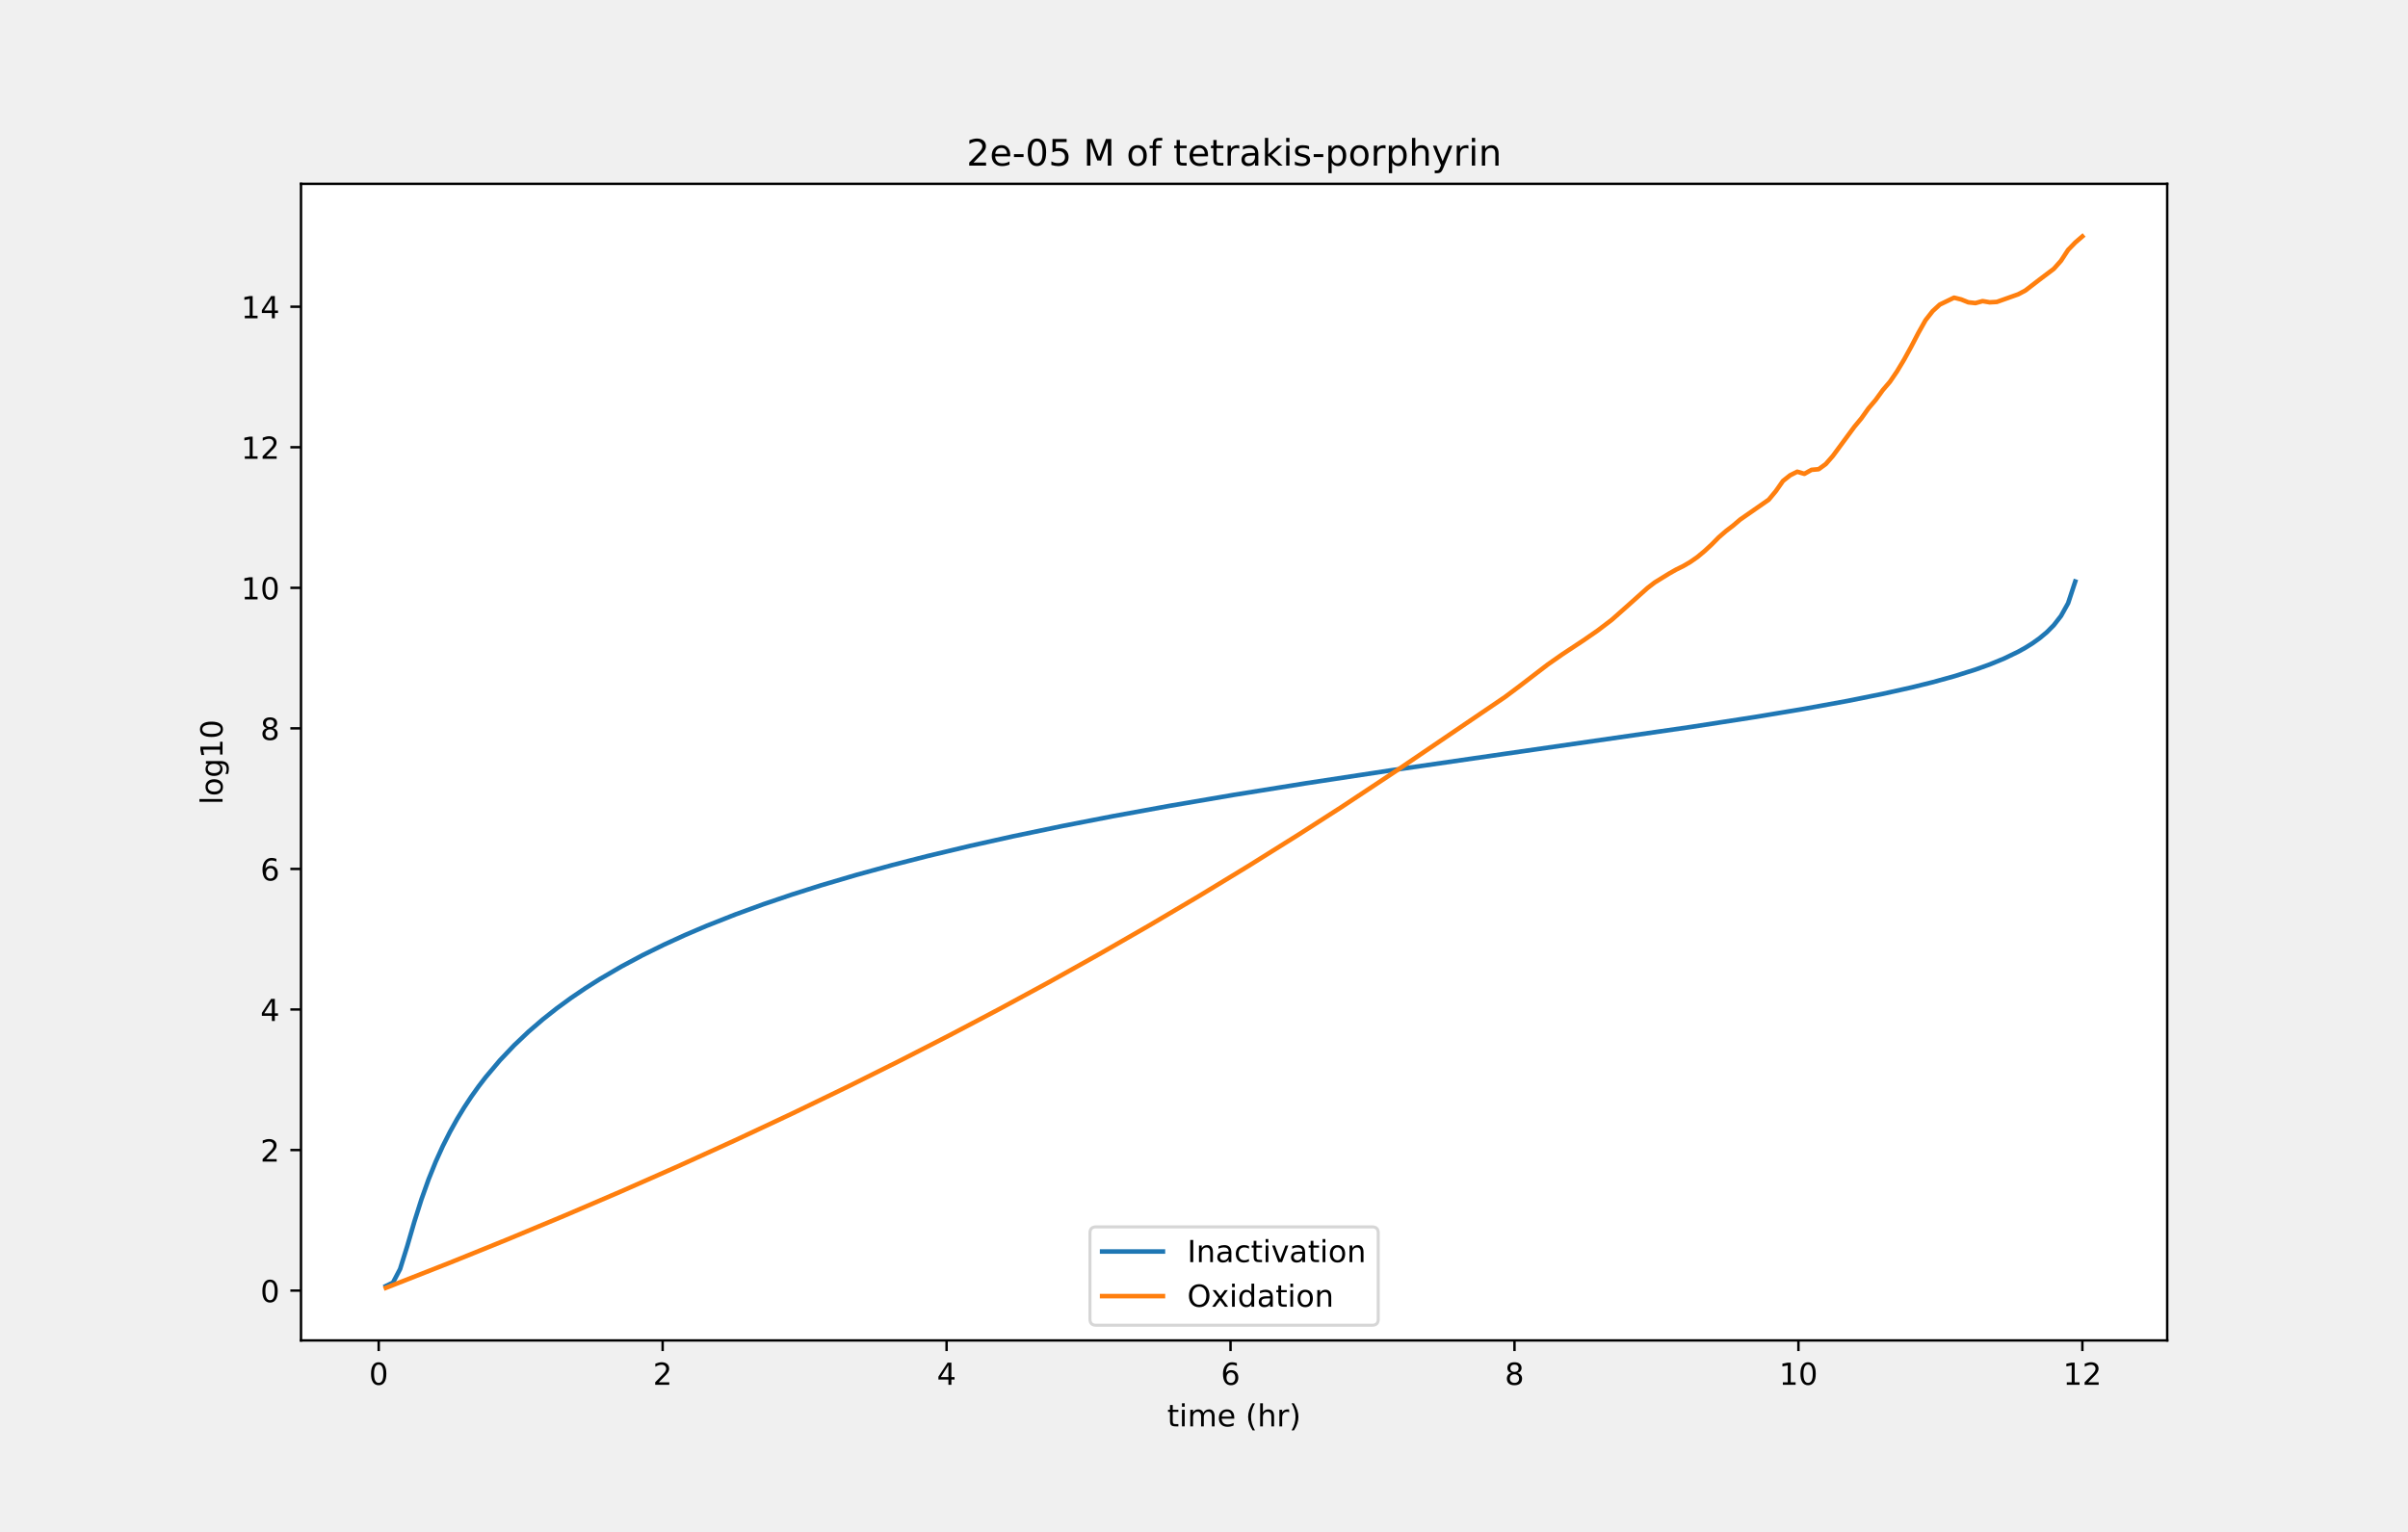
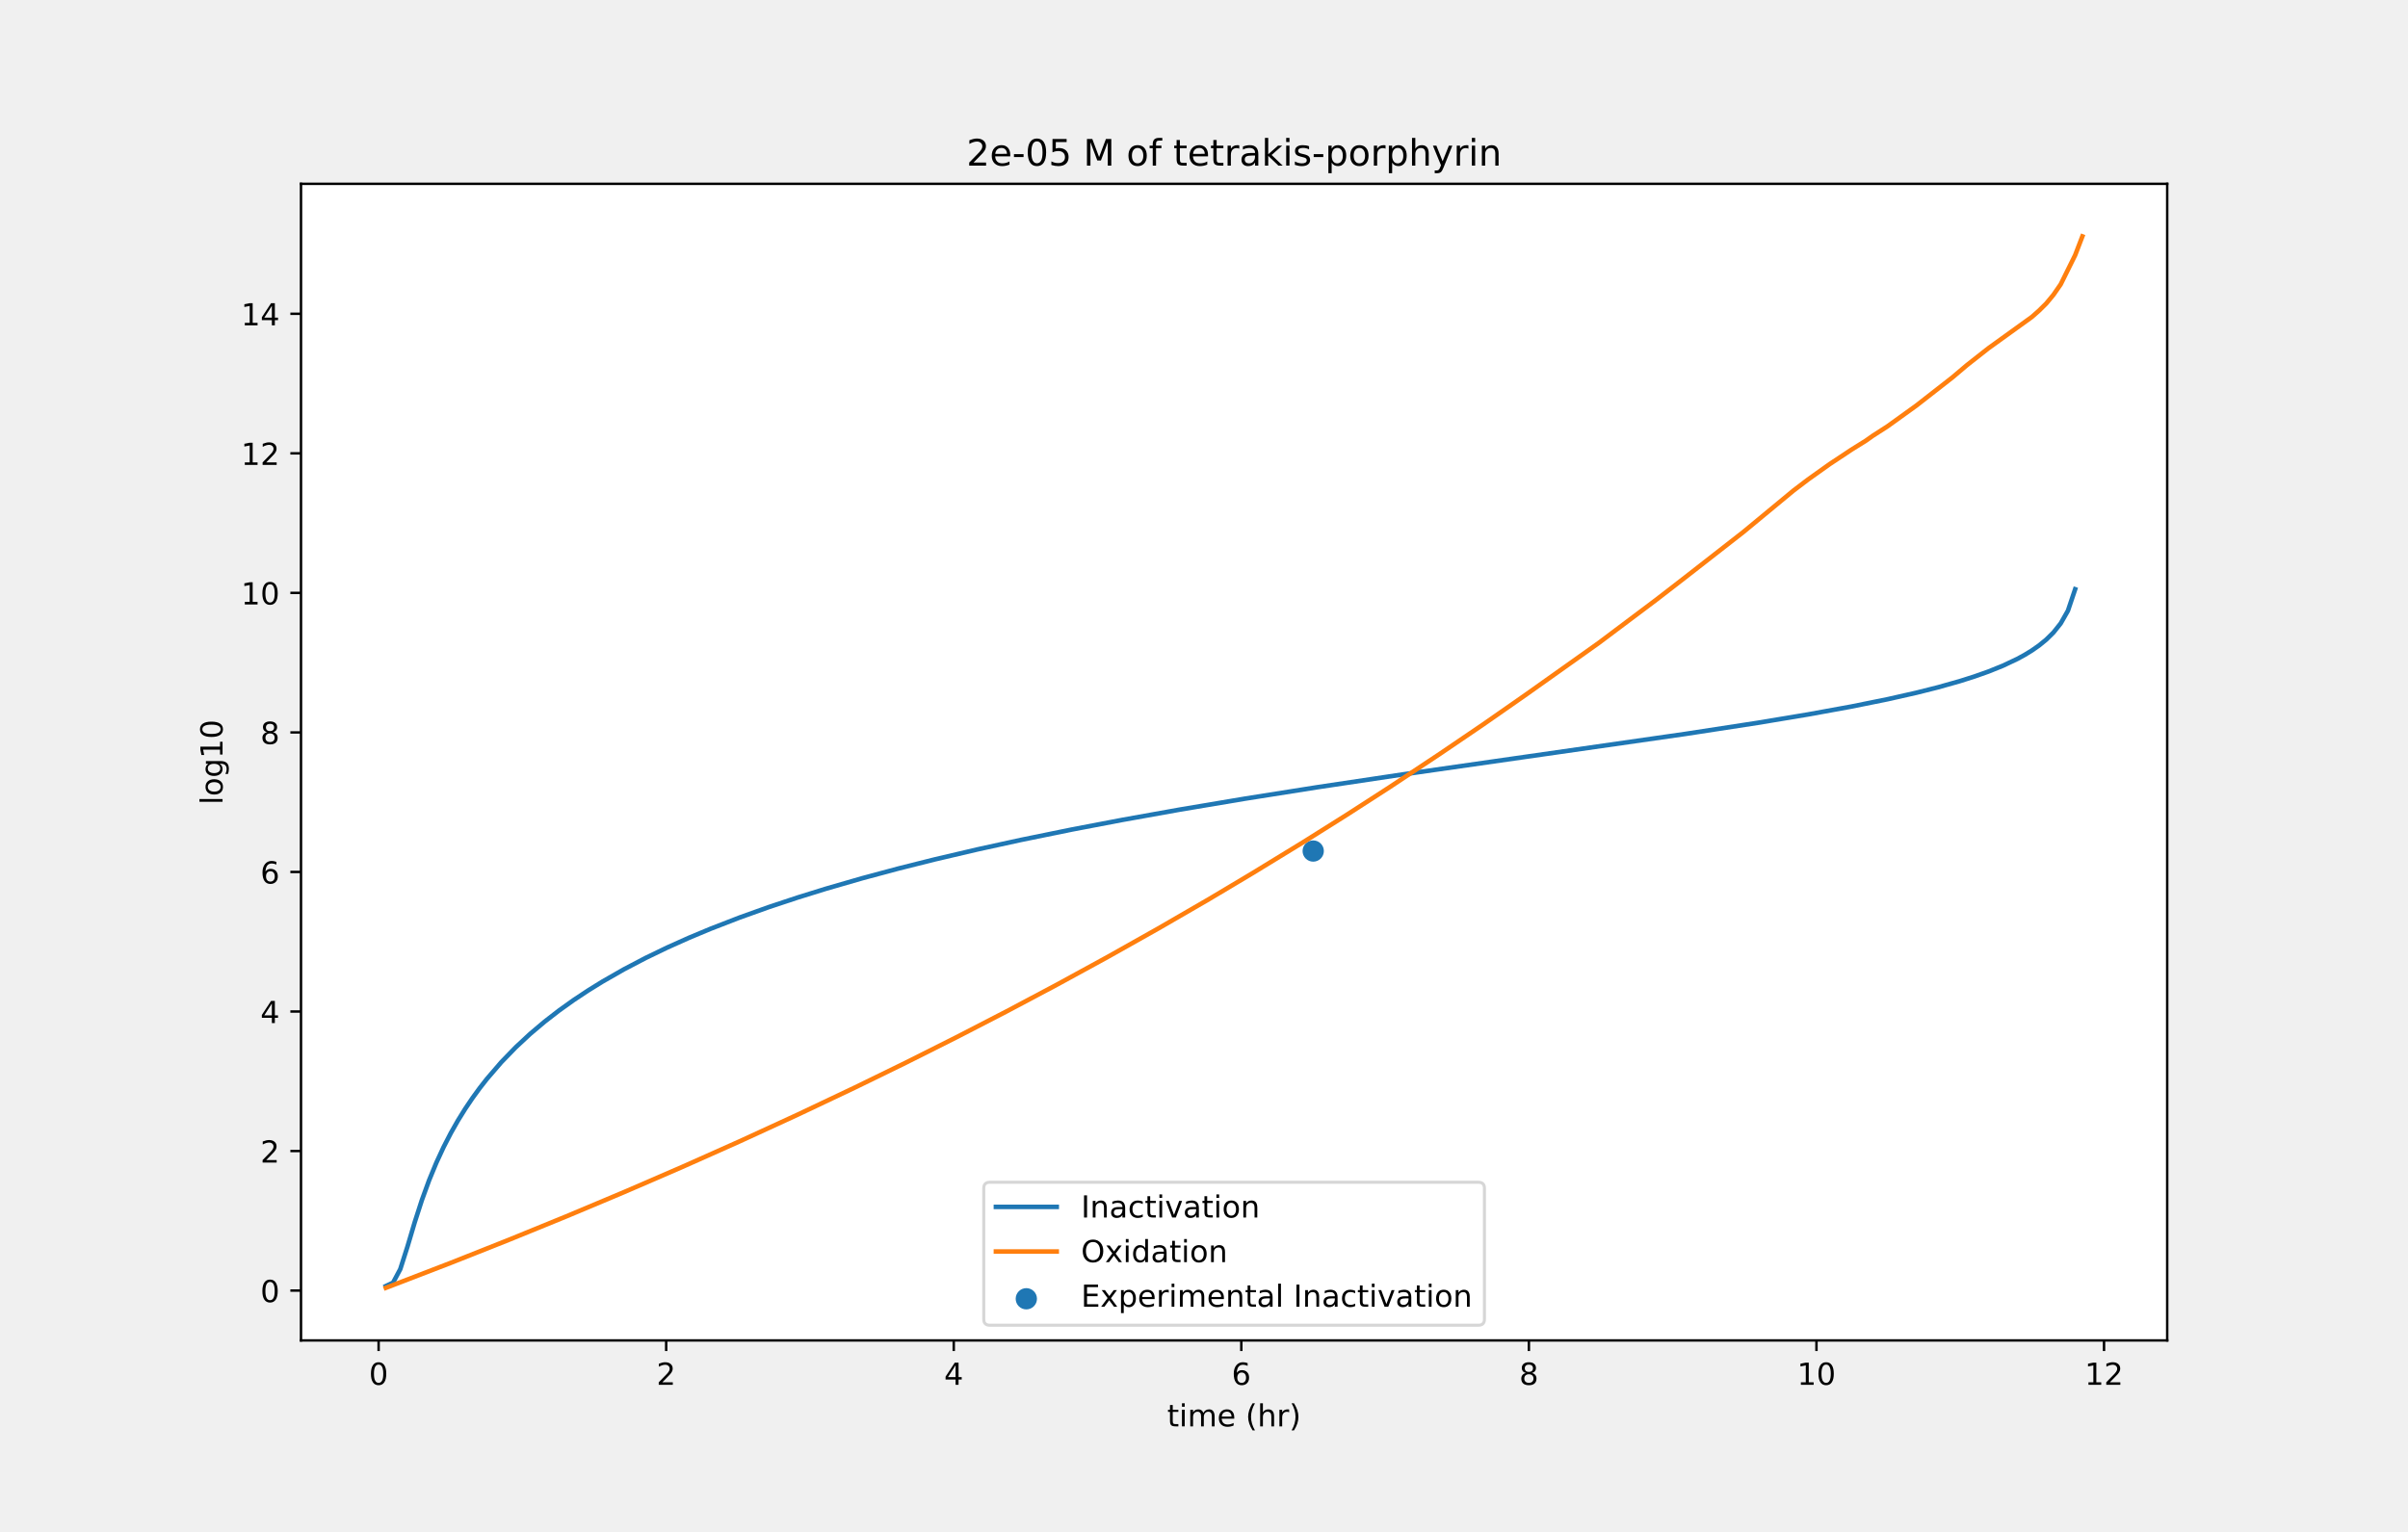
<svg xmlns="http://www.w3.org/2000/svg" xmlns:xlink="http://www.w3.org/1999/xlink" height="504pt" version="1.1" viewBox="0 0 792 504" width="792pt">
  <defs>
    <style type="text/css">*{stroke-linecap:butt;stroke-linejoin:round;}</style>
  </defs>
  <g id="figure_1">
    <g id="patch_1">
      <path d="M 0 504  L 792 504  L 792 0  L 0 0  z " style="fill:none;" />
    </g>
    <g id="axes_1">
      <g id="patch_2">
        <path d="M 99 441  L 712.8 441  L 712.8 60.48  L 99 60.48  z " style="fill:#ffffff;" />
      </g>
+       <g id="PathCollection_1">
+         <defs>
+           <path d="M 0 3  C 0.796 3 1.559 2.684 2.121 2.121  C 2.684 1.559 3 0.796 3 0  C 3 -0.796 2.684 -1.559 2.121 -2.121  C 1.559 -2.684 0.796 -3 0 -3  C -0.796 -3 -1.559 -2.684 -2.121 -2.121  C -2.684 -1.559 -3 -0.796 -3 0  C -3 0.796 -2.684 1.559 -2.121 2.121  C -1.559 2.684 -0.796 3 0 3  z " id="m22986f1999" style="stroke:#1f77b4;" />
+         </defs>
+         <g clip-path="url(#pdfbea3712d)">
+           <use style="fill:#1f77b4;stroke:#1f77b4;" x="431.92" xlink:href="#m22986f1999" y="279.991" />
+         </g>
+       </g>
      <g id="matplotlib.axis_1">
        <g id="xtick_1">
          <g id="line2d_1">
            <defs>
-               <path d="M 0 0  L 0 3.5  " id="m8f316d9c86" style="stroke:#000000;stroke-width:0.8;" />
-             </defs>
-             <g>
-               <use style="stroke:#000000;stroke-width:0.8;" x="124.555" xlink:href="#m8f316d9c86" y="441" />
+               <path d="M 0 0  L 0 3.5  " id="m2e9c0c71f5" style="stroke:#000000;stroke-width:0.8;" />
+             </defs>
+             <g>
+               <use style="stroke:#000000;stroke-width:0.8;" x="124.526" xlink:href="#m2e9c0c71f5" y="441" />
            </g>
          </g>
          <g id="text_1">
-             <g transform="translate(121.3742 455.5984)scale(0.1 -0.1)">
+             <g transform="translate(121.3443 455.5984)scale(0.1 -0.1)">
              <defs>
                <path d="M 2034 4250  Q 1547 4250 1301 3770  Q 1056 3291 1056 2328  Q 1056 1369 1301 889  Q 1547 409 2034 409  Q 2525 409 2770 889  Q 3016 1369 3016 2328  Q 3016 3291 2770 3770  Q 2525 4250 2034 4250  z M 2034 4750  Q 2819 4750 3233 4129  Q 3647 3509 3647 2328  Q 3647 1150 3233 529  Q 2819 -91 2034 -91  Q 1250 -91 836 529  Q 422 1150 422 2328  Q 422 3509 836 4129  Q 1250 4750 2034 4750  z " id="DejaVuSans-30" transform="scale(0.015625)" />
              </defs>
              <use xlink:href="#DejaVuSans-30" />
            </g>
          </g>
        </g>
        <g id="xtick_2">
          <g id="line2d_2">
            <g>
-               <use style="stroke:#000000;stroke-width:0.8;" x="217.946" xlink:href="#m8f316d9c86" y="441" />
+               <use style="stroke:#000000;stroke-width:0.8;" x="219.109" xlink:href="#m2e9c0c71f5" y="441" />
            </g>
          </g>
          <g id="text_2">
-             <g transform="translate(214.765 455.5984)scale(0.1 -0.1)">
+             <g transform="translate(215.9273 455.5984)scale(0.1 -0.1)">
              <defs>
                <path d="M 1228 531  L 3431 531  L 3431 0  L 469 0  L 469 531  Q 828 903 1448 1529  Q 2069 2156 2228 2338  Q 2531 2678 2651 2914  Q 2772 3150 2772 3378  Q 2772 3750 2511 3984  Q 2250 4219 1831 4219  Q 1534 4219 1204 4116  Q 875 4013 500 3803  L 500 4441  Q 881 4594 1212 4672  Q 1544 4750 1819 4750  Q 2544 4750 2975 4387  Q 3406 4025 3406 3419  Q 3406 3131 3298 2873  Q 3191 2616 2906 2266  Q 2828 2175 2409 1742  Q 1991 1309 1228 531  z " id="DejaVuSans-32" transform="scale(0.015625)" />
              </defs>
              <use xlink:href="#DejaVuSans-32" />
            </g>
          </g>
        </g>
        <g id="xtick_3">
          <g id="line2d_3">
            <g>
-               <use style="stroke:#000000;stroke-width:0.8;" x="311.337" xlink:href="#m8f316d9c86" y="441" />
+               <use style="stroke:#000000;stroke-width:0.8;" x="313.691" xlink:href="#m2e9c0c71f5" y="441" />
            </g>
          </g>
          <g id="text_3">
-             <g transform="translate(308.1557 455.5984)scale(0.1 -0.1)">
+             <g transform="translate(310.5102 455.5984)scale(0.1 -0.1)">
              <defs>
                <path d="M 2419 4116  L 825 1625  L 2419 1625  L 2419 4116  z M 2253 4666  L 3047 4666  L 3047 1625  L 3713 1625  L 3713 1100  L 3047 1100  L 3047 0  L 2419 0  L 2419 1100  L 313 1100  L 313 1709  L 2253 4666  z " id="DejaVuSans-34" transform="scale(0.015625)" />
              </defs>
              <use xlink:href="#DejaVuSans-34" />
            </g>
          </g>
        </g>
        <g id="xtick_4">
          <g id="line2d_4">
            <g>
-               <use style="stroke:#000000;stroke-width:0.8;" x="404.728" xlink:href="#m8f316d9c86" y="441" />
+               <use style="stroke:#000000;stroke-width:0.8;" x="408.274" xlink:href="#m2e9c0c71f5" y="441" />
            </g>
          </g>
          <g id="text_4">
-             <g transform="translate(401.5465 455.5984)scale(0.1 -0.1)">
+             <g transform="translate(405.0932 455.5984)scale(0.1 -0.1)">
              <defs>
                <path d="M 2113 2584  Q 1688 2584 1439 2293  Q 1191 2003 1191 1497  Q 1191 994 1439 701  Q 1688 409 2113 409  Q 2538 409 2786 701  Q 3034 994 3034 1497  Q 3034 2003 2786 2293  Q 2538 2584 2113 2584  z M 3366 4563  L 3366 3988  Q 3128 4100 2886 4159  Q 2644 4219 2406 4219  Q 1781 4219 1451 3797  Q 1122 3375 1075 2522  Q 1259 2794 1537 2939  Q 1816 3084 2150 3084  Q 2853 3084 3261 2657  Q 3669 2231 3669 1497  Q 3669 778 3244 343  Q 2819 -91 2113 -91  Q 1303 -91 875 529  Q 447 1150 447 2328  Q 447 3434 972 4092  Q 1497 4750 2381 4750  Q 2619 4750 2861 4703  Q 3103 4656 3366 4563  z " id="DejaVuSans-36" transform="scale(0.015625)" />
              </defs>
              <use xlink:href="#DejaVuSans-36" />
            </g>
          </g>
        </g>
        <g id="xtick_5">
          <g id="line2d_5">
            <g>
-               <use style="stroke:#000000;stroke-width:0.8;" x="498.118" xlink:href="#m8f316d9c86" y="441" />
+               <use style="stroke:#000000;stroke-width:0.8;" x="502.857" xlink:href="#m2e9c0c71f5" y="441" />
            </g>
          </g>
          <g id="text_5">
-             <g transform="translate(494.9372 455.5984)scale(0.1 -0.1)">
+             <g transform="translate(499.6762 455.5984)scale(0.1 -0.1)">
              <defs>
                <path d="M 2034 2216  Q 1584 2216 1326 1975  Q 1069 1734 1069 1313  Q 1069 891 1326 650  Q 1584 409 2034 409  Q 2484 409 2743 651  Q 3003 894 3003 1313  Q 3003 1734 2745 1975  Q 2488 2216 2034 2216  z M 1403 2484  Q 997 2584 770 2862  Q 544 3141 544 3541  Q 544 4100 942 4425  Q 1341 4750 2034 4750  Q 2731 4750 3128 4425  Q 3525 4100 3525 3541  Q 3525 3141 3298 2862  Q 3072 2584 2669 2484  Q 3125 2378 3379 2068  Q 3634 1759 3634 1313  Q 3634 634 3220 271  Q 2806 -91 2034 -91  Q 1263 -91 848 271  Q 434 634 434 1313  Q 434 1759 690 2068  Q 947 2378 1403 2484  z M 1172 3481  Q 1172 3119 1398 2916  Q 1625 2713 2034 2713  Q 2441 2713 2670 2916  Q 2900 3119 2900 3481  Q 2900 3844 2670 4047  Q 2441 4250 2034 4250  Q 1625 4250 1398 4047  Q 1172 3844 1172 3481  z " id="DejaVuSans-38" transform="scale(0.015625)" />
              </defs>
              <use xlink:href="#DejaVuSans-38" />
            </g>
          </g>
        </g>
        <g id="xtick_6">
          <g id="line2d_6">
            <g>
-               <use style="stroke:#000000;stroke-width:0.8;" x="591.509" xlink:href="#m8f316d9c86" y="441" />
+               <use style="stroke:#000000;stroke-width:0.8;" x="597.44" xlink:href="#m2e9c0c71f5" y="441" />
            </g>
          </g>
          <g id="text_6">
-             <g transform="translate(585.1467 455.5984)scale(0.1 -0.1)">
+             <g transform="translate(591.0779 455.5984)scale(0.1 -0.1)">
              <defs>
                <path d="M 794 531  L 1825 531  L 1825 4091  L 703 3866  L 703 4441  L 1819 4666  L 2450 4666  L 2450 531  L 3481 531  L 3481 0  L 794 0  L 794 531  z " id="DejaVuSans-31" transform="scale(0.015625)" />
              </defs>
              <use xlink:href="#DejaVuSans-31" />
              <use x="63.623" xlink:href="#DejaVuSans-30" />
            </g>
          </g>
        </g>
        <g id="xtick_7">
          <g id="line2d_7">
            <g>
-               <use style="stroke:#000000;stroke-width:0.8;" x="684.9" xlink:href="#m8f316d9c86" y="441" />
+               <use style="stroke:#000000;stroke-width:0.8;" x="692.023" xlink:href="#m2e9c0c71f5" y="441" />
            </g>
          </g>
          <g id="text_7">
-             <g transform="translate(678.5375 455.5984)scale(0.1 -0.1)">
+             <g transform="translate(685.6609 455.5984)scale(0.1 -0.1)">
              <use xlink:href="#DejaVuSans-31" />
              <use x="63.623" xlink:href="#DejaVuSans-32" />
            </g>
          </g>
        </g>
        <g id="text_8">
          <g transform="translate(383.8891 469.2766)scale(0.1 -0.1)">
            <defs>
              <path d="M 1172 4494  L 1172 3500  L 2356 3500  L 2356 3053  L 1172 3053  L 1172 1153  Q 1172 725 1289 603  Q 1406 481 1766 481  L 2356 481  L 2356 0  L 1766 0  Q 1100 0 847 248  Q 594 497 594 1153  L 594 3053  L 172 3053  L 172 3500  L 594 3500  L 594 4494  L 1172 4494  z " id="DejaVuSans-74" transform="scale(0.015625)" />
              <path d="M 603 3500  L 1178 3500  L 1178 0  L 603 0  L 603 3500  z M 603 4863  L 1178 4863  L 1178 4134  L 603 4134  L 603 4863  z " id="DejaVuSans-69" transform="scale(0.015625)" />
              <path d="M 3328 2828  Q 3544 3216 3844 3400  Q 4144 3584 4550 3584  Q 5097 3584 5394 3201  Q 5691 2819 5691 2113  L 5691 0  L 5113 0  L 5113 2094  Q 5113 2597 4934 2840  Q 4756 3084 4391 3084  Q 3944 3084 3684 2787  Q 3425 2491 3425 1978  L 3425 0  L 2847 0  L 2847 2094  Q 2847 2600 2669 2842  Q 2491 3084 2119 3084  Q 1678 3084 1418 2786  Q 1159 2488 1159 1978  L 1159 0  L 581 0  L 581 3500  L 1159 3500  L 1159 2956  Q 1356 3278 1631 3431  Q 1906 3584 2284 3584  Q 2666 3584 2933 3390  Q 3200 3197 3328 2828  z " id="DejaVuSans-6d" transform="scale(0.015625)" />
              <path d="M 3597 1894  L 3597 1613  L 953 1613  Q 991 1019 1311 708  Q 1631 397 2203 397  Q 2534 397 2845 478  Q 3156 559 3463 722  L 3463 178  Q 3153 47 2828 -22  Q 2503 -91 2169 -91  Q 1331 -91 842 396  Q 353 884 353 1716  Q 353 2575 817 3079  Q 1281 3584 2069 3584  Q 2775 3584 3186 3129  Q 3597 2675 3597 1894  z M 3022 2063  Q 3016 2534 2758 2815  Q 2500 3097 2075 3097  Q 1594 3097 1305 2825  Q 1016 2553 972 2059  L 3022 2063  z " id="DejaVuSans-65" transform="scale(0.015625)" />
              <path id="DejaVuSans-20" transform="scale(0.015625)" />
              <path d="M 1984 4856  Q 1566 4138 1362 3434  Q 1159 2731 1159 2009  Q 1159 1288 1364 580  Q 1569 -128 1984 -844  L 1484 -844  Q 1016 -109 783 600  Q 550 1309 550 2009  Q 550 2706 781 3412  Q 1013 4119 1484 4856  L 1984 4856  z " id="DejaVuSans-28" transform="scale(0.015625)" />
              <path d="M 3513 2113  L 3513 0  L 2938 0  L 2938 2094  Q 2938 2591 2744 2837  Q 2550 3084 2163 3084  Q 1697 3084 1428 2787  Q 1159 2491 1159 1978  L 1159 0  L 581 0  L 581 4863  L 1159 4863  L 1159 2956  Q 1366 3272 1645 3428  Q 1925 3584 2291 3584  Q 2894 3584 3203 3211  Q 3513 2838 3513 2113  z " id="DejaVuSans-68" transform="scale(0.015625)" />
              <path d="M 2631 2963  Q 2534 3019 2420 3045  Q 2306 3072 2169 3072  Q 1681 3072 1420 2755  Q 1159 2438 1159 1844  L 1159 0  L 581 0  L 581 3500  L 1159 3500  L 1159 2956  Q 1341 3275 1631 3429  Q 1922 3584 2338 3584  Q 2397 3584 2469 3576  Q 2541 3569 2628 3553  L 2631 2963  z " id="DejaVuSans-72" transform="scale(0.015625)" />
              <path d="M 513 4856  L 1013 4856  Q 1481 4119 1714 3412  Q 1947 2706 1947 2009  Q 1947 1309 1714 600  Q 1481 -109 1013 -844  L 513 -844  Q 928 -128 1133 580  Q 1338 1288 1338 2009  Q 1338 2731 1133 3434  Q 928 4138 513 4856  z " id="DejaVuSans-29" transform="scale(0.015625)" />
            </defs>
            <use xlink:href="#DejaVuSans-74" />
            <use x="39.209" xlink:href="#DejaVuSans-69" />
            <use x="66.992" xlink:href="#DejaVuSans-6d" />
            <use x="164.404" xlink:href="#DejaVuSans-65" />
            <use x="225.928" xlink:href="#DejaVuSans-20" />
            <use x="257.715" xlink:href="#DejaVuSans-28" />
            <use x="296.729" xlink:href="#DejaVuSans-68" />
            <use x="360.107" xlink:href="#DejaVuSans-72" />
            <use x="401.221" xlink:href="#DejaVuSans-29" />
          </g>
        </g>
      </g>
      <g id="matplotlib.axis_2">
        <g id="ytick_1">
          <g id="line2d_8">
            <defs>
-               <path d="M 0 0  L -3.5 0  " id="m7c76e880f9" style="stroke:#000000;stroke-width:0.8;" />
-             </defs>
-             <g>
-               <use style="stroke:#000000;stroke-width:0.8;" x="99" xlink:href="#m7c76e880f9" y="424.609" />
+               <path d="M 0 0  L -3.5 0  " id="mb60ea61209" style="stroke:#000000;stroke-width:0.8;" />
+             </defs>
+             <g>
+               <use style="stroke:#000000;stroke-width:0.8;" x="99" xlink:href="#mb60ea61209" y="424.602" />
            </g>
          </g>
          <g id="text_9">
-             <g transform="translate(85.6375 428.4077)scale(0.1 -0.1)">
+             <g transform="translate(85.6375 428.4012)scale(0.1 -0.1)">
              <use xlink:href="#DejaVuSans-30" />
            </g>
          </g>
        </g>
        <g id="ytick_2">
          <g id="line2d_9">
            <g>
-               <use style="stroke:#000000;stroke-width:0.8;" x="99" xlink:href="#m7c76e880f9" y="378.365" />
+               <use style="stroke:#000000;stroke-width:0.8;" x="99" xlink:href="#mb60ea61209" y="378.694" />
            </g>
          </g>
          <g id="text_10">
-             <g transform="translate(85.6375 382.1645)scale(0.1 -0.1)">
+             <g transform="translate(85.6375 382.4929)scale(0.1 -0.1)">
              <use xlink:href="#DejaVuSans-32" />
            </g>
          </g>
        </g>
        <g id="ytick_3">
          <g id="line2d_10">
            <g>
-               <use style="stroke:#000000;stroke-width:0.8;" x="99" xlink:href="#m7c76e880f9" y="332.122" />
+               <use style="stroke:#000000;stroke-width:0.8;" x="99" xlink:href="#mb60ea61209" y="332.785" />
            </g>
          </g>
          <g id="text_11">
-             <g transform="translate(85.6375 335.9213)scale(0.1 -0.1)">
+             <g transform="translate(85.6375 336.5846)scale(0.1 -0.1)">
              <use xlink:href="#DejaVuSans-34" />
            </g>
          </g>
        </g>
        <g id="ytick_4">
          <g id="line2d_11">
            <g>
-               <use style="stroke:#000000;stroke-width:0.8;" x="99" xlink:href="#m7c76e880f9" y="285.879" />
+               <use style="stroke:#000000;stroke-width:0.8;" x="99" xlink:href="#mb60ea61209" y="286.877" />
            </g>
          </g>
          <g id="text_12">
-             <g transform="translate(85.6375 289.6781)scale(0.1 -0.1)">
+             <g transform="translate(85.6375 290.6762)scale(0.1 -0.1)">
              <use xlink:href="#DejaVuSans-36" />
            </g>
          </g>
        </g>
        <g id="ytick_5">
          <g id="line2d_12">
            <g>
-               <use style="stroke:#000000;stroke-width:0.8;" x="99" xlink:href="#m7c76e880f9" y="239.636" />
+               <use style="stroke:#000000;stroke-width:0.8;" x="99" xlink:href="#mb60ea61209" y="240.969" />
            </g>
          </g>
          <g id="text_13">
-             <g transform="translate(85.6375 243.4349)scale(0.1 -0.1)">
+             <g transform="translate(85.6375 244.7679)scale(0.1 -0.1)">
              <use xlink:href="#DejaVuSans-38" />
            </g>
          </g>
        </g>
        <g id="ytick_6">
          <g id="line2d_13">
            <g>
-               <use style="stroke:#000000;stroke-width:0.8;" x="99" xlink:href="#m7c76e880f9" y="193.392" />
+               <use style="stroke:#000000;stroke-width:0.8;" x="99" xlink:href="#mb60ea61209" y="195.06" />
            </g>
          </g>
          <g id="text_14">
-             <g transform="translate(79.275 197.1917)scale(0.1 -0.1)">
+             <g transform="translate(79.275 198.8596)scale(0.1 -0.1)">
              <use xlink:href="#DejaVuSans-31" />
              <use x="63.623" xlink:href="#DejaVuSans-30" />
            </g>
          </g>
        </g>
        <g id="ytick_7">
          <g id="line2d_14">
            <g>
-               <use style="stroke:#000000;stroke-width:0.8;" x="99" xlink:href="#m7c76e880f9" y="147.149" />
+               <use style="stroke:#000000;stroke-width:0.8;" x="99" xlink:href="#mb60ea61209" y="149.152" />
            </g>
          </g>
          <g id="text_15">
-             <g transform="translate(79.275 150.9484)scale(0.1 -0.1)">
+             <g transform="translate(79.275 152.9513)scale(0.1 -0.1)">
              <use xlink:href="#DejaVuSans-31" />
              <use x="63.623" xlink:href="#DejaVuSans-32" />
            </g>
          </g>
        </g>
        <g id="ytick_8">
          <g id="line2d_15">
            <g>
-               <use style="stroke:#000000;stroke-width:0.8;" x="99" xlink:href="#m7c76e880f9" y="100.906" />
+               <use style="stroke:#000000;stroke-width:0.8;" x="99" xlink:href="#mb60ea61209" y="103.244" />
            </g>
          </g>
          <g id="text_16">
-             <g transform="translate(79.275 104.7052)scale(0.1 -0.1)">
+             <g transform="translate(79.275 107.043)scale(0.1 -0.1)">
              <use xlink:href="#DejaVuSans-31" />
              <use x="63.623" xlink:href="#DejaVuSans-34" />
            </g>
          </g>
        </g>
        <g id="text_17">
          <g transform="translate(73.19531 264.7252)rotate(-90)scale(0.1 -0.1)">
            <defs>
              <path d="M 603 4863  L 1178 4863  L 1178 0  L 603 0  L 603 4863  z " id="DejaVuSans-6c" transform="scale(0.015625)" />
              <path d="M 1959 3097  Q 1497 3097 1228 2736  Q 959 2375 959 1747  Q 959 1119 1226 758  Q 1494 397 1959 397  Q 2419 397 2687 759  Q 2956 1122 2956 1747  Q 2956 2369 2687 2733  Q 2419 3097 1959 3097  z M 1959 3584  Q 2709 3584 3137 3096  Q 3566 2609 3566 1747  Q 3566 888 3137 398  Q 2709 -91 1959 -91  Q 1206 -91 779 398  Q 353 888 353 1747  Q 353 2609 779 3096  Q 1206 3584 1959 3584  z " id="DejaVuSans-6f" transform="scale(0.015625)" />
              <path d="M 2906 1791  Q 2906 2416 2648 2759  Q 2391 3103 1925 3103  Q 1463 3103 1205 2759  Q 947 2416 947 1791  Q 947 1169 1205 825  Q 1463 481 1925 481  Q 2391 481 2648 825  Q 2906 1169 2906 1791  z M 3481 434  Q 3481 -459 3084 -895  Q 2688 -1331 1869 -1331  Q 1566 -1331 1297 -1286  Q 1028 -1241 775 -1147  L 775 -588  Q 1028 -725 1275 -790  Q 1522 -856 1778 -856  Q 2344 -856 2625 -561  Q 2906 -266 2906 331  L 2906 616  Q 2728 306 2450 153  Q 2172 0 1784 0  Q 1141 0 747 490  Q 353 981 353 1791  Q 353 2603 747 3093  Q 1141 3584 1784 3584  Q 2172 3584 2450 3431  Q 2728 3278 2906 2969  L 2906 3500  L 3481 3500  L 3481 434  z " id="DejaVuSans-67" transform="scale(0.015625)" />
            </defs>
            <use xlink:href="#DejaVuSans-6c" />
            <use x="27.783" xlink:href="#DejaVuSans-6f" />
            <use x="88.965" xlink:href="#DejaVuSans-67" />
            <use x="152.441" xlink:href="#DejaVuSans-31" />
            <use x="216.064" xlink:href="#DejaVuSans-30" />
          </g>
        </g>
      </g>
      <g id="line2d_16">
-         <path clip-path="url(#pd19e0d36b7)" d="M 126.9 423.12  L 129.245 421.988  L 131.589 417.516  L 133.934 410.022  L 136.278 401.965  L 138.623 394.557  L 140.967 387.995  L 143.312 382.195  L 145.656 377.028  L 148.001 372.383  L 150.345 368.168  L 152.69 364.313  L 155.034 360.763  L 157.379 357.475  L 159.724 354.411  L 164.413 348.852  L 169.102 343.91  L 173.791 339.462  L 178.48 335.419  L 183.169 331.712  L 187.858 328.291  L 192.547 325.115  L 197.236 322.15  L 204.27 318.043  L 211.303 314.283  L 218.337 310.817  L 225.371 307.601  L 232.404 304.601  L 241.782 300.891  L 251.161 297.466  L 260.539 294.284  L 269.917 291.313  L 281.639 287.855  L 293.362 284.642  L 305.085 281.64  L 319.152 278.278  L 333.219 275.141  L 349.631 271.724  L 366.043 268.529  L 384.799 265.106  L 405.9 261.496  L 429.345 257.723  L 457.48 253.444  L 494.992 248.002  L 555.95 239.194  L 577.051 235.925  L 593.463 233.189  L 607.53 230.631  L 619.253 228.276  L 628.631 226.183  L 635.665 224.442  L 642.698 222.503  L 649.732 220.289  L 654.421 218.601  L 659.11 216.675  L 663.799 214.414  L 666.144 213.109  L 668.488 211.647  L 670.833 209.977  L 673.177 208.025  L 675.522 205.662  L 677.866 202.649  L 680.211 198.445  L 682.555 191.322  L 682.555 191.322  " style="fill:none;stroke:#1f77b4;stroke-linecap:square;stroke-width:1.5;" />
+         <path clip-path="url(#pdfbea3712d)" d="M 126.9 423.126  L 129.274 422  L 131.649 417.559  L 134.023 410.124  L 136.398 402.132  L 138.772 394.784  L 141.147 388.276  L 143.521 382.522  L 145.896 377.397  L 148.27 372.789  L 150.645 368.608  L 153.019 364.784  L 155.394 361.263  L 157.768 358.001  L 160.143 354.962  L 164.891 349.447  L 169.64 344.545  L 174.389 340.133  L 179.138 336.122  L 183.887 332.445  L 188.636 329.052  L 193.385 325.9  L 198.134 322.959  L 205.257 318.885  L 212.381 315.156  L 219.504 311.717  L 226.628 308.526  L 233.751 305.551  L 243.249 301.871  L 252.747 298.473  L 262.245 295.316  L 271.743 292.368  L 283.615 288.937  L 295.487 285.749  L 307.36 282.77  L 321.606 279.433  L 335.853 276.32  L 352.474 272.927  L 369.096 269.754  L 388.091 266.352  L 409.462 262.762  L 433.206 259.006  L 461.7 254.739  L 502.066 248.957  L 554.304 241.463  L 578.049 237.815  L 594.67 235.05  L 608.917 232.456  L 620.789 230.058  L 630.287 227.914  L 637.411 226.122  L 644.534 224.111  L 649.283 222.607  L 654.032 220.928  L 658.781 219.013  L 663.53 216.767  L 665.904 215.471  L 668.279 214.018  L 670.653 212.36  L 673.028 210.422  L 675.402 208.077  L 677.777 205.087  L 680.151 200.919  L 682.526 193.865  L 682.526 193.865  " style="fill:none;stroke:#1f77b4;stroke-linecap:square;stroke-width:1.5;" />
      </g>
      <g id="line2d_17">
-         <path clip-path="url(#pd19e0d36b7)" d="M 126.9 423.704  L 148.001 415.416  L 166.757 407.826  L 185.513 400.016  L 204.27 391.975  L 223.026 383.693  L 241.782 375.159  L 260.539 366.361  L 279.295 357.287  L 295.707 349.111  L 312.118 340.706  L 328.53 332.061  L 344.942 323.169  L 361.354 314.019  L 377.766 304.601  L 394.177 294.906  L 410.589 284.922  L 427.001 274.654  L 441.068 265.622  L 459.824 253.202  L 494.992 229.321  L 499.682 225.814  L 509.06 218.627  L 513.749 215.34  L 520.782 210.694  L 525.471 207.449  L 530.161 203.882  L 534.85 199.728  L 541.883 193.442  L 544.228 191.641  L 548.917 188.741  L 551.261 187.407  L 553.606 186.256  L 555.95 184.887  L 558.295 183.253  L 560.639 181.299  L 562.984 179.126  L 565.329 176.75  L 567.673 174.72  L 570.018 172.926  L 572.362 170.923  L 581.74 164.399  L 584.085 161.578  L 586.429 158.231  L 588.774 156.369  L 591.118 155.192  L 593.463 155.893  L 595.808 154.577  L 598.152 154.372  L 600.497 152.677  L 602.841 149.996  L 609.875 140.458  L 612.219 137.626  L 614.564 134.335  L 616.908 131.576  L 619.253 128.348  L 621.597 125.615  L 623.942 122.175  L 626.287 118.277  L 628.631 114.006  L 630.976 109.501  L 633.32 105.335  L 635.665 102.35  L 638.009 100.205  L 642.698 97.935  L 645.043 98.517  L 647.387 99.461  L 649.732 99.715  L 652.076 99.067  L 654.421 99.461  L 656.766 99.331  L 663.799 96.826  L 666.144 95.581  L 670.833 91.972  L 675.522 88.429  L 677.866 85.795  L 680.211 82.213  L 682.555 79.791  L 684.9 77.776  L 684.9 77.776  " style="fill:none;stroke:#ff7f0e;stroke-linecap:square;stroke-width:1.5;" />
+         <path clip-path="url(#pdfbea3712d)" d="M 126.9 423.704  L 148.27 415.477  L 167.266 407.941  L 186.262 400.188  L 205.257 392.205  L 224.253 383.983  L 243.249 375.511  L 262.245 366.777  L 281.24 357.769  L 297.862 349.653  L 314.483 341.308  L 331.104 332.727  L 347.726 323.899  L 364.347 314.816  L 380.968 305.468  L 397.589 295.847  L 411.836 287.347  L 428.457 277.187  L 442.704 268.233  L 456.951 259.045  L 473.572 248.026  L 487.819 238.348  L 502.066 228.412  L 525.811 211.546  L 544.806 197.277  L 554.304 189.932  L 573.3 175.11  L 589.921 161.369  L 594.67 157.76  L 601.794 152.684  L 606.543 149.544  L 608.917 147.96  L 613.666 145.002  L 616.04 143.326  L 620.789 140.275  L 630.287 133.437  L 642.16 124.171  L 646.909 120.149  L 654.032 114.55  L 668.279 104.286  L 670.653 102.186  L 673.028 99.837  L 675.402 96.969  L 677.777 93.532  L 682.526 83.947  L 684.9 77.776  L 684.9 77.776  " style="fill:none;stroke:#ff7f0e;stroke-linecap:square;stroke-width:1.5;" />
      </g>
      <g id="patch_3">
        <path d="M 99 441  L 99 60.48  " style="fill:none;stroke:#000000;stroke-linecap:square;stroke-linejoin:miter;stroke-width:0.8;" />
      </g>
      <g id="patch_4">
        <path d="M 712.8 441  L 712.8 60.48  " style="fill:none;stroke:#000000;stroke-linecap:square;stroke-linejoin:miter;stroke-width:0.8;" />
      </g>
      <g id="patch_5">
        <path d="M 99 441  L 712.8 441  " style="fill:none;stroke:#000000;stroke-linecap:square;stroke-linejoin:miter;stroke-width:0.8;" />
      </g>
      <g id="patch_6">
        <path d="M 99 60.48  L 712.8 60.48  " style="fill:none;stroke:#000000;stroke-linecap:square;stroke-linejoin:miter;stroke-width:0.8;" />
      </g>
      <g id="text_18">
        <g transform="translate(317.8931 54.48)scale(0.12 -0.12)">
          <defs>
            <path d="M 313 2009  L 1997 2009  L 1997 1497  L 313 1497  L 313 2009  z " id="DejaVuSans-2d" transform="scale(0.015625)" />
            <path d="M 691 4666  L 3169 4666  L 3169 4134  L 1269 4134  L 1269 2991  Q 1406 3038 1543 3061  Q 1681 3084 1819 3084  Q 2600 3084 3056 2656  Q 3513 2228 3513 1497  Q 3513 744 3044 326  Q 2575 -91 1722 -91  Q 1428 -91 1123 -41  Q 819 9 494 109  L 494 744  Q 775 591 1075 516  Q 1375 441 1709 441  Q 2250 441 2565 725  Q 2881 1009 2881 1497  Q 2881 1984 2565 2268  Q 2250 2553 1709 2553  Q 1456 2553 1204 2497  Q 953 2441 691 2322  L 691 4666  z " id="DejaVuSans-35" transform="scale(0.015625)" />
            <path d="M 628 4666  L 1569 4666  L 2759 1491  L 3956 4666  L 4897 4666  L 4897 0  L 4281 0  L 4281 4097  L 3078 897  L 2444 897  L 1241 4097  L 1241 0  L 628 0  L 628 4666  z " id="DejaVuSans-4d" transform="scale(0.015625)" />
            <path d="M 2375 4863  L 2375 4384  L 1825 4384  Q 1516 4384 1395 4259  Q 1275 4134 1275 3809  L 1275 3500  L 2222 3500  L 2222 3053  L 1275 3053  L 1275 0  L 697 0  L 697 3053  L 147 3053  L 147 3500  L 697 3500  L 697 3744  Q 697 4328 969 4595  Q 1241 4863 1831 4863  L 2375 4863  z " id="DejaVuSans-66" transform="scale(0.015625)" />
            <path d="M 2194 1759  Q 1497 1759 1228 1600  Q 959 1441 959 1056  Q 959 750 1161 570  Q 1363 391 1709 391  Q 2188 391 2477 730  Q 2766 1069 2766 1631  L 2766 1759  L 2194 1759  z M 3341 1997  L 3341 0  L 2766 0  L 2766 531  Q 2569 213 2275 61  Q 1981 -91 1556 -91  Q 1019 -91 701 211  Q 384 513 384 1019  Q 384 1609 779 1909  Q 1175 2209 1959 2209  L 2766 2209  L 2766 2266  Q 2766 2663 2505 2880  Q 2244 3097 1772 3097  Q 1472 3097 1187 3025  Q 903 2953 641 2809  L 641 3341  Q 956 3463 1253 3523  Q 1550 3584 1831 3584  Q 2591 3584 2966 3190  Q 3341 2797 3341 1997  z " id="DejaVuSans-61" transform="scale(0.015625)" />
            <path d="M 581 4863  L 1159 4863  L 1159 1991  L 2875 3500  L 3609 3500  L 1753 1863  L 3688 0  L 2938 0  L 1159 1709  L 1159 0  L 581 0  L 581 4863  z " id="DejaVuSans-6b" transform="scale(0.015625)" />
            <path d="M 2834 3397  L 2834 2853  Q 2591 2978 2328 3040  Q 2066 3103 1784 3103  Q 1356 3103 1142 2972  Q 928 2841 928 2578  Q 928 2378 1081 2264  Q 1234 2150 1697 2047  L 1894 2003  Q 2506 1872 2764 1633  Q 3022 1394 3022 966  Q 3022 478 2636 193  Q 2250 -91 1575 -91  Q 1294 -91 989 -36  Q 684 19 347 128  L 347 722  Q 666 556 975 473  Q 1284 391 1588 391  Q 1994 391 2212 530  Q 2431 669 2431 922  Q 2431 1156 2273 1281  Q 2116 1406 1581 1522  L 1381 1569  Q 847 1681 609 1914  Q 372 2147 372 2553  Q 372 3047 722 3315  Q 1072 3584 1716 3584  Q 2034 3584 2315 3537  Q 2597 3491 2834 3397  z " id="DejaVuSans-73" transform="scale(0.015625)" />
            <path d="M 1159 525  L 1159 -1331  L 581 -1331  L 581 3500  L 1159 3500  L 1159 2969  Q 1341 3281 1617 3432  Q 1894 3584 2278 3584  Q 2916 3584 3314 3078  Q 3713 2572 3713 1747  Q 3713 922 3314 415  Q 2916 -91 2278 -91  Q 1894 -91 1617 61  Q 1341 213 1159 525  z M 3116 1747  Q 3116 2381 2855 2742  Q 2594 3103 2138 3103  Q 1681 3103 1420 2742  Q 1159 2381 1159 1747  Q 1159 1113 1420 752  Q 1681 391 2138 391  Q 2594 391 2855 752  Q 3116 1113 3116 1747  z " id="DejaVuSans-70" transform="scale(0.015625)" />
            <path d="M 2059 -325  Q 1816 -950 1584 -1140  Q 1353 -1331 966 -1331  L 506 -1331  L 506 -850  L 844 -850  Q 1081 -850 1212 -737  Q 1344 -625 1503 -206  L 1606 56  L 191 3500  L 800 3500  L 1894 763  L 2988 3500  L 3597 3500  L 2059 -325  z " id="DejaVuSans-79" transform="scale(0.015625)" />
            <path d="M 3513 2113  L 3513 0  L 2938 0  L 2938 2094  Q 2938 2591 2744 2837  Q 2550 3084 2163 3084  Q 1697 3084 1428 2787  Q 1159 2491 1159 1978  L 1159 0  L 581 0  L 581 3500  L 1159 3500  L 1159 2956  Q 1366 3272 1645 3428  Q 1925 3584 2291 3584  Q 2894 3584 3203 3211  Q 3513 2838 3513 2113  z " id="DejaVuSans-6e" transform="scale(0.015625)" />
          </defs>
          <use xlink:href="#DejaVuSans-32" />
          <use x="63.623" xlink:href="#DejaVuSans-65" />
          <use x="125.146" xlink:href="#DejaVuSans-2d" />
          <use x="161.23" xlink:href="#DejaVuSans-30" />
          <use x="224.854" xlink:href="#DejaVuSans-35" />
          <use x="288.477" xlink:href="#DejaVuSans-20" />
          <use x="320.264" xlink:href="#DejaVuSans-4d" />
          <use x="406.543" xlink:href="#DejaVuSans-20" />
          <use x="438.33" xlink:href="#DejaVuSans-6f" />
          <use x="499.512" xlink:href="#DejaVuSans-66" />
          <use x="534.717" xlink:href="#DejaVuSans-20" />
          <use x="566.504" xlink:href="#DejaVuSans-74" />
          <use x="605.713" xlink:href="#DejaVuSans-65" />
          <use x="667.236" xlink:href="#DejaVuSans-74" />
          <use x="706.445" xlink:href="#DejaVuSans-72" />
          <use x="747.559" xlink:href="#DejaVuSans-61" />
          <use x="808.838" xlink:href="#DejaVuSans-6b" />
          <use x="866.748" xlink:href="#DejaVuSans-69" />
          <use x="894.531" xlink:href="#DejaVuSans-73" />
          <use x="946.631" xlink:href="#DejaVuSans-2d" />
          <use x="982.715" xlink:href="#DejaVuSans-70" />
          <use x="1046.191" xlink:href="#DejaVuSans-6f" />
          <use x="1107.373" xlink:href="#DejaVuSans-72" />
          <use x="1148.486" xlink:href="#DejaVuSans-70" />
          <use x="1211.963" xlink:href="#DejaVuSans-68" />
          <use x="1275.342" xlink:href="#DejaVuSans-79" />
          <use x="1334.521" xlink:href="#DejaVuSans-72" />
          <use x="1375.635" xlink:href="#DejaVuSans-69" />
          <use x="1403.418" xlink:href="#DejaVuSans-6e" />
        </g>
      </g>
      <g id="legend_1">
        <g id="patch_7">
-           <path d="M 360.493 436  L 451.307 436  Q 453.307 436 453.307 434  L 453.307 405.644  Q 453.307 403.644 451.307 403.644  L 360.493 403.644  Q 358.493 403.644 358.493 405.644  L 358.493 434  Q 358.493 436 360.493 436  z " style="fill:#ffffff;opacity:0.8;stroke:#cccccc;stroke-linejoin:miter;" />
+           <path d="M 325.561 436  L 486.239 436  Q 488.239 436 488.239 434  L 488.239 390.966  Q 488.239 388.966 486.239 388.966  L 325.561 388.966  Q 323.561 388.966 323.561 390.966  L 323.561 434  Q 323.561 436 325.561 436  z " style="fill:#ffffff;opacity:0.8;stroke:#cccccc;stroke-linejoin:miter;" />
        </g>
        <g id="line2d_18">
-           <path d="M 362.493 411.742  L 382.493 411.742  " style="fill:none;stroke:#1f77b4;stroke-linecap:square;stroke-width:1.5;" />
+           <path d="M 327.561 397.064  L 347.561 397.064  " style="fill:none;stroke:#1f77b4;stroke-linecap:square;stroke-width:1.5;" />
        </g>
        <g id="line2d_19" />
        <g id="text_19">
-           <g transform="translate(390.493 415.2422)scale(0.1 -0.1)">
+           <g transform="translate(355.5609 400.5641)scale(0.1 -0.1)">
            <defs>
              <path d="M 628 4666  L 1259 4666  L 1259 0  L 628 0  L 628 4666  z " id="DejaVuSans-49" transform="scale(0.015625)" />
              <path d="M 3122 3366  L 3122 2828  Q 2878 2963 2633 3030  Q 2388 3097 2138 3097  Q 1578 3097 1268 2742  Q 959 2388 959 1747  Q 959 1106 1268 751  Q 1578 397 2138 397  Q 2388 397 2633 464  Q 2878 531 3122 666  L 3122 134  Q 2881 22 2623 -34  Q 2366 -91 2075 -91  Q 1284 -91 818 406  Q 353 903 353 1747  Q 353 2603 823 3093  Q 1294 3584 2113 3584  Q 2378 3584 2631 3529  Q 2884 3475 3122 3366  z " id="DejaVuSans-63" transform="scale(0.015625)" />
              <path d="M 191 3500  L 800 3500  L 1894 563  L 2988 3500  L 3597 3500  L 2284 0  L 1503 0  L 191 3500  z " id="DejaVuSans-76" transform="scale(0.015625)" />
            </defs>
            <use xlink:href="#DejaVuSans-49" />
            <use x="29.492" xlink:href="#DejaVuSans-6e" />
            <use x="92.871" xlink:href="#DejaVuSans-61" />
            <use x="154.15" xlink:href="#DejaVuSans-63" />
            <use x="209.131" xlink:href="#DejaVuSans-74" />
            <use x="248.34" xlink:href="#DejaVuSans-69" />
            <use x="276.123" xlink:href="#DejaVuSans-76" />
            <use x="335.303" xlink:href="#DejaVuSans-61" />
            <use x="396.582" xlink:href="#DejaVuSans-74" />
            <use x="435.791" xlink:href="#DejaVuSans-69" />
            <use x="463.574" xlink:href="#DejaVuSans-6f" />
            <use x="524.756" xlink:href="#DejaVuSans-6e" />
          </g>
        </g>
        <g id="line2d_20">
-           <path d="M 362.493 426.42  L 382.493 426.42  " style="fill:none;stroke:#ff7f0e;stroke-linecap:square;stroke-width:1.5;" />
+           <path d="M 327.561 411.742  L 347.561 411.742  " style="fill:none;stroke:#ff7f0e;stroke-linecap:square;stroke-width:1.5;" />
        </g>
        <g id="line2d_21" />
        <g id="text_20">
-           <g transform="translate(390.493 429.9203)scale(0.1 -0.1)">
+           <g transform="translate(355.5609 415.2422)scale(0.1 -0.1)">
            <defs>
              <path d="M 2522 4238  Q 1834 4238 1429 3725  Q 1025 3213 1025 2328  Q 1025 1447 1429 934  Q 1834 422 2522 422  Q 3209 422 3611 934  Q 4013 1447 4013 2328  Q 4013 3213 3611 3725  Q 3209 4238 2522 4238  z M 2522 4750  Q 3503 4750 4090 4092  Q 4678 3434 4678 2328  Q 4678 1225 4090 567  Q 3503 -91 2522 -91  Q 1538 -91 948 565  Q 359 1222 359 2328  Q 359 3434 948 4092  Q 1538 4750 2522 4750  z " id="DejaVuSans-4f" transform="scale(0.015625)" />
              <path d="M 3513 3500  L 2247 1797  L 3578 0  L 2900 0  L 1881 1375  L 863 0  L 184 0  L 1544 1831  L 300 3500  L 978 3500  L 1906 2253  L 2834 3500  L 3513 3500  z " id="DejaVuSans-78" transform="scale(0.015625)" />
              <path d="M 2906 2969  L 2906 4863  L 3481 4863  L 3481 0  L 2906 0  L 2906 525  Q 2725 213 2448 61  Q 2172 -91 1784 -91  Q 1150 -91 751 415  Q 353 922 353 1747  Q 353 2572 751 3078  Q 1150 3584 1784 3584  Q 2172 3584 2448 3432  Q 2725 3281 2906 2969  z M 947 1747  Q 947 1113 1208 752  Q 1469 391 1925 391  Q 2381 391 2643 752  Q 2906 1113 2906 1747  Q 2906 2381 2643 2742  Q 2381 3103 1925 3103  Q 1469 3103 1208 2742  Q 947 2381 947 1747  z " id="DejaVuSans-64" transform="scale(0.015625)" />
            </defs>
            <use xlink:href="#DejaVuSans-4f" />
            <use x="78.711" xlink:href="#DejaVuSans-78" />
            <use x="137.891" xlink:href="#DejaVuSans-69" />
            <use x="165.674" xlink:href="#DejaVuSans-64" />
            <use x="229.15" xlink:href="#DejaVuSans-61" />
            <use x="290.43" xlink:href="#DejaVuSans-74" />
            <use x="329.639" xlink:href="#DejaVuSans-69" />
            <use x="357.422" xlink:href="#DejaVuSans-6f" />
            <use x="418.604" xlink:href="#DejaVuSans-6e" />
          </g>
        </g>
+         <g id="PathCollection_2">
+           <g>
+             <use style="fill:#1f77b4;stroke:#1f77b4;" x="337.561" xlink:href="#m22986f1999" y="427.295" />
+           </g>
+         </g>
+         <g id="text_21">
+           <g transform="translate(355.5609 429.9203)scale(0.1 -0.1)">
+             <defs>
+               <path d="M 628 4666  L 3578 4666  L 3578 4134  L 1259 4134  L 1259 2753  L 3481 2753  L 3481 2222  L 1259 2222  L 1259 531  L 3634 531  L 3634 0  L 628 0  L 628 4666  z " id="DejaVuSans-45" transform="scale(0.015625)" />
+             </defs>
+             <use xlink:href="#DejaVuSans-45" />
+             <use x="63.184" xlink:href="#DejaVuSans-78" />
+             <use x="122.363" xlink:href="#DejaVuSans-70" />
+             <use x="185.84" xlink:href="#DejaVuSans-65" />
+             <use x="247.363" xlink:href="#DejaVuSans-72" />
+             <use x="288.477" xlink:href="#DejaVuSans-69" />
+             <use x="316.26" xlink:href="#DejaVuSans-6d" />
+             <use x="413.672" xlink:href="#DejaVuSans-65" />
+             <use x="475.195" xlink:href="#DejaVuSans-6e" />
+             <use x="538.574" xlink:href="#DejaVuSans-74" />
+             <use x="577.783" xlink:href="#DejaVuSans-61" />
+             <use x="639.062" xlink:href="#DejaVuSans-6c" />
+             <use x="666.846" xlink:href="#DejaVuSans-20" />
+             <use x="698.633" xlink:href="#DejaVuSans-49" />
+             <use x="728.125" xlink:href="#DejaVuSans-6e" />
+             <use x="791.504" xlink:href="#DejaVuSans-61" />
+             <use x="852.783" xlink:href="#DejaVuSans-63" />
+             <use x="907.764" xlink:href="#DejaVuSans-74" />
+             <use x="946.973" xlink:href="#DejaVuSans-69" />
+             <use x="974.756" xlink:href="#DejaVuSans-76" />
+             <use x="1033.936" xlink:href="#DejaVuSans-61" />
+             <use x="1095.215" xlink:href="#DejaVuSans-74" />
+             <use x="1134.424" xlink:href="#DejaVuSans-69" />
+             <use x="1162.207" xlink:href="#DejaVuSans-6f" />
+             <use x="1223.389" xlink:href="#DejaVuSans-6e" />
+           </g>
+         </g>
      </g>
    </g>
  </g>
  <defs>
-     <clipPath id="pd19e0d36b7">
+     <clipPath id="pdfbea3712d">
      <rect height="380.52" width="613.8" x="99" y="60.48" />
    </clipPath>
  </defs>
</svg>
